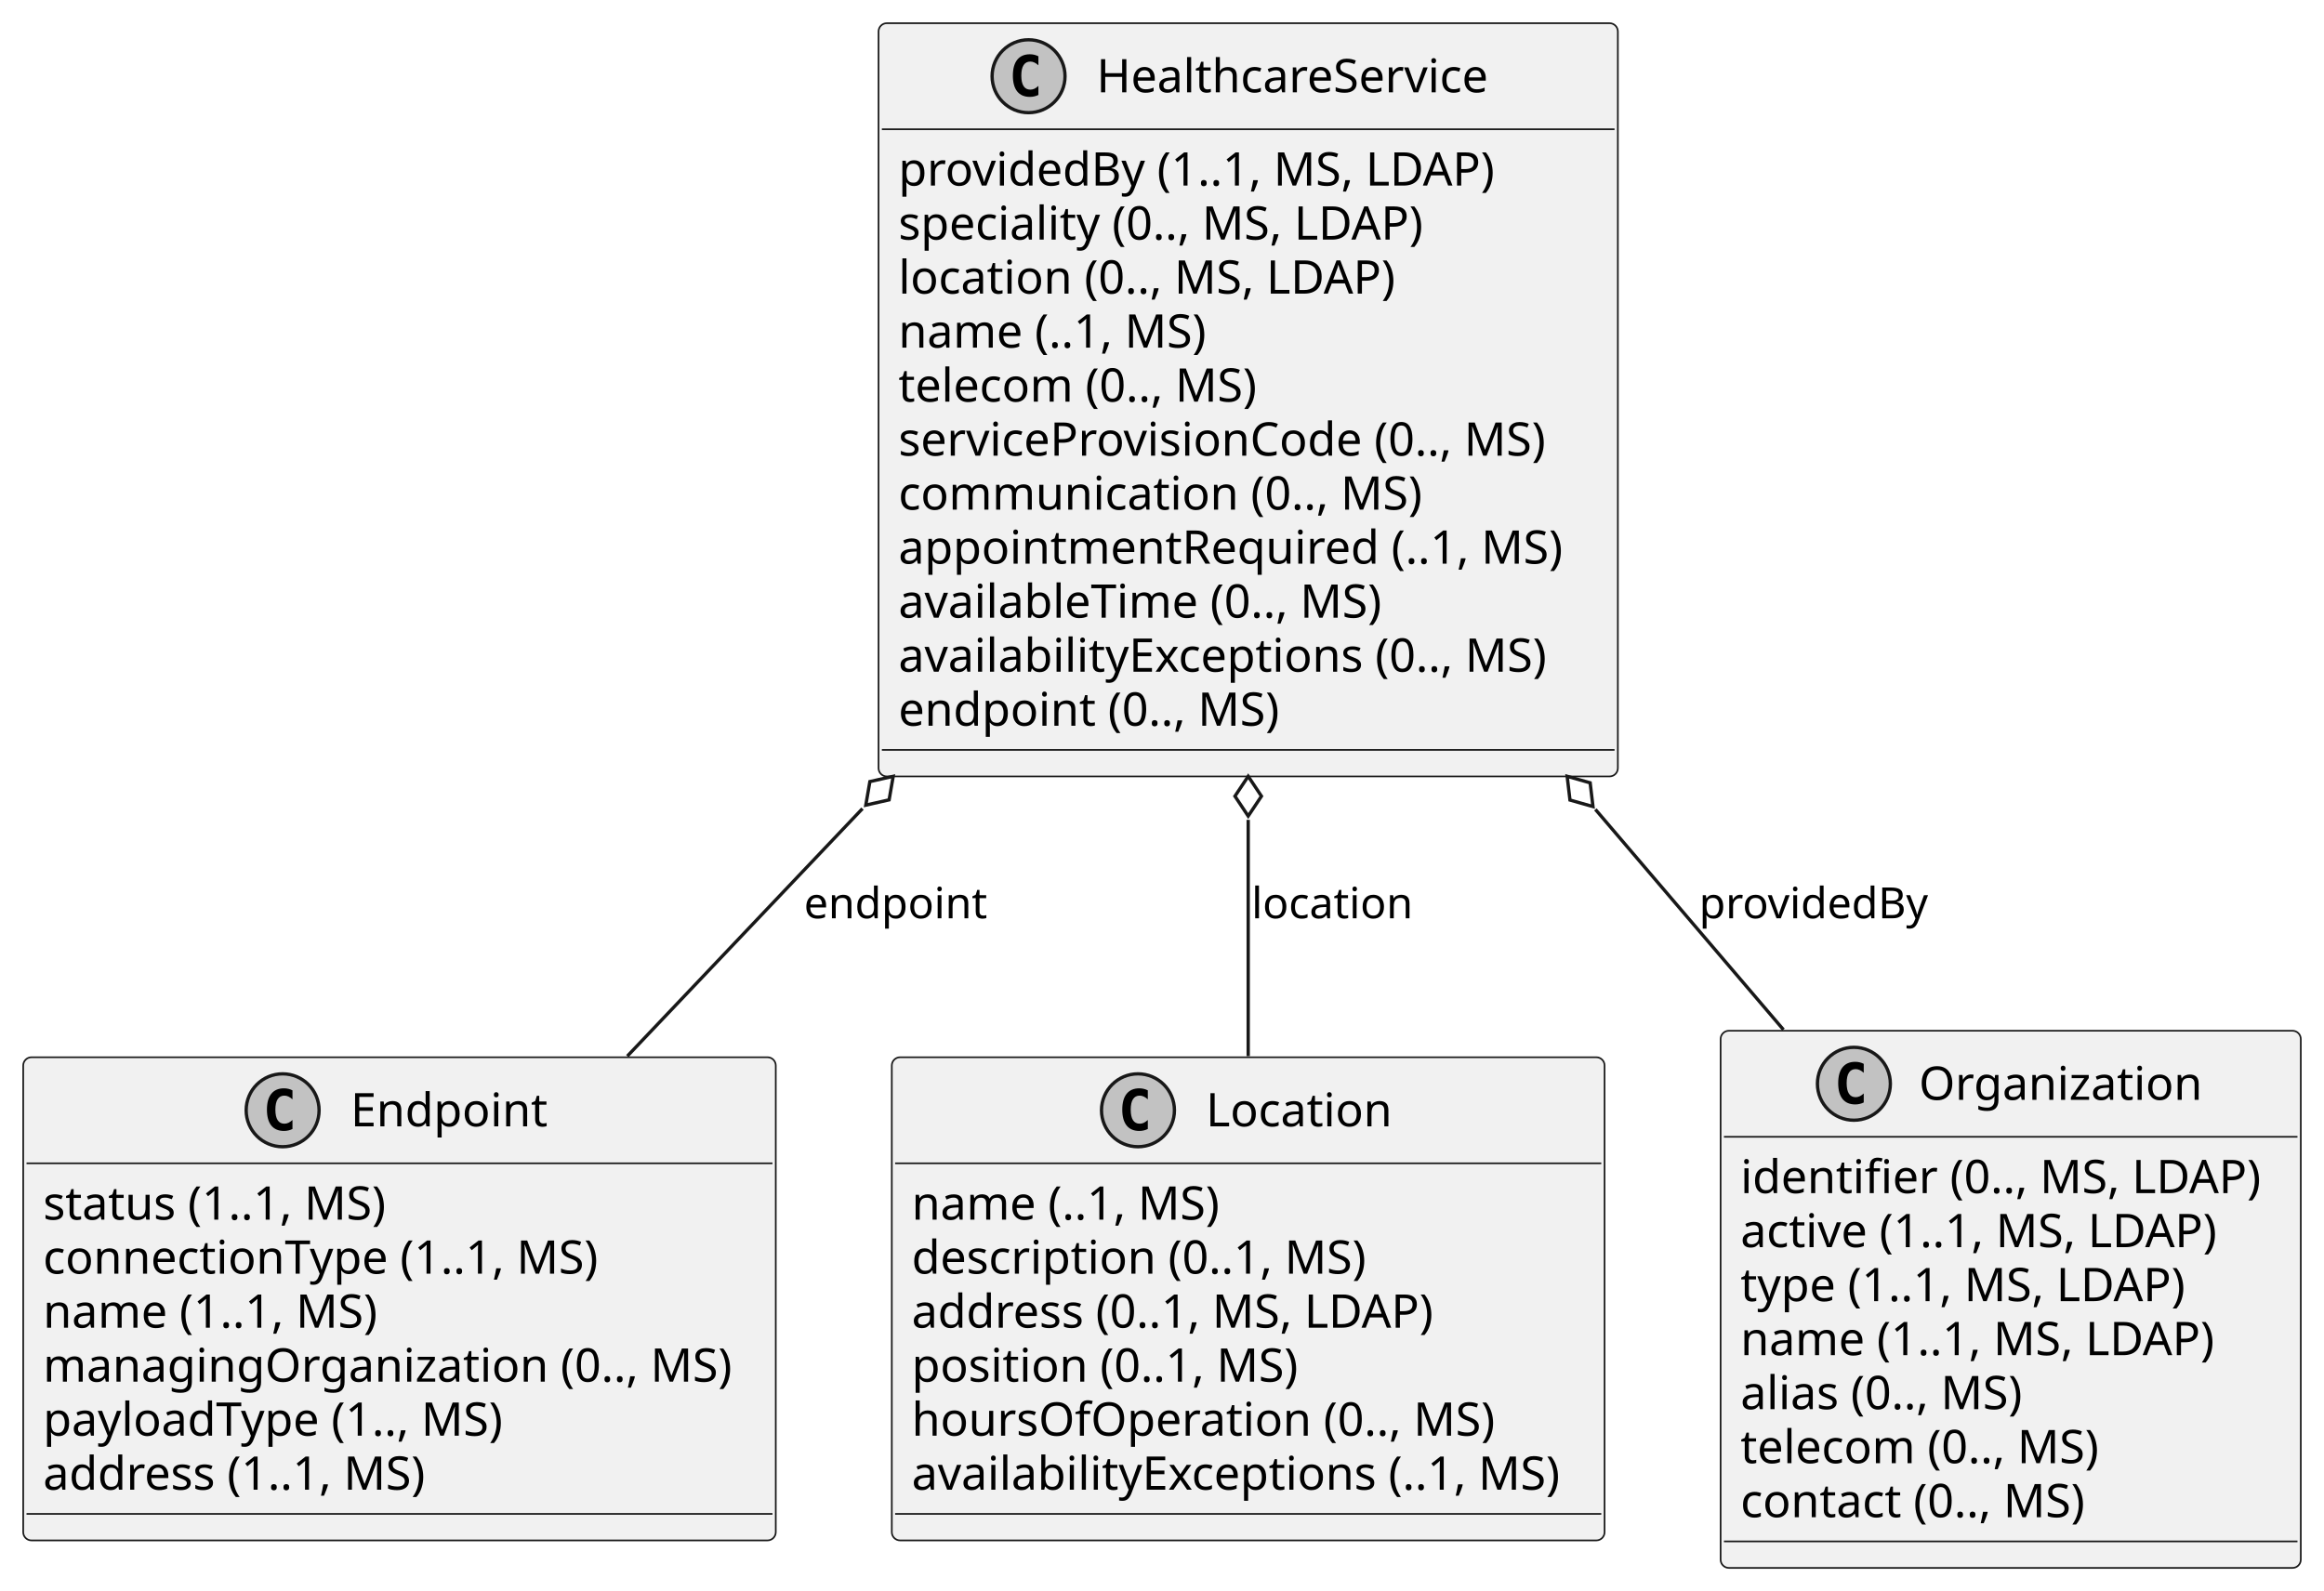
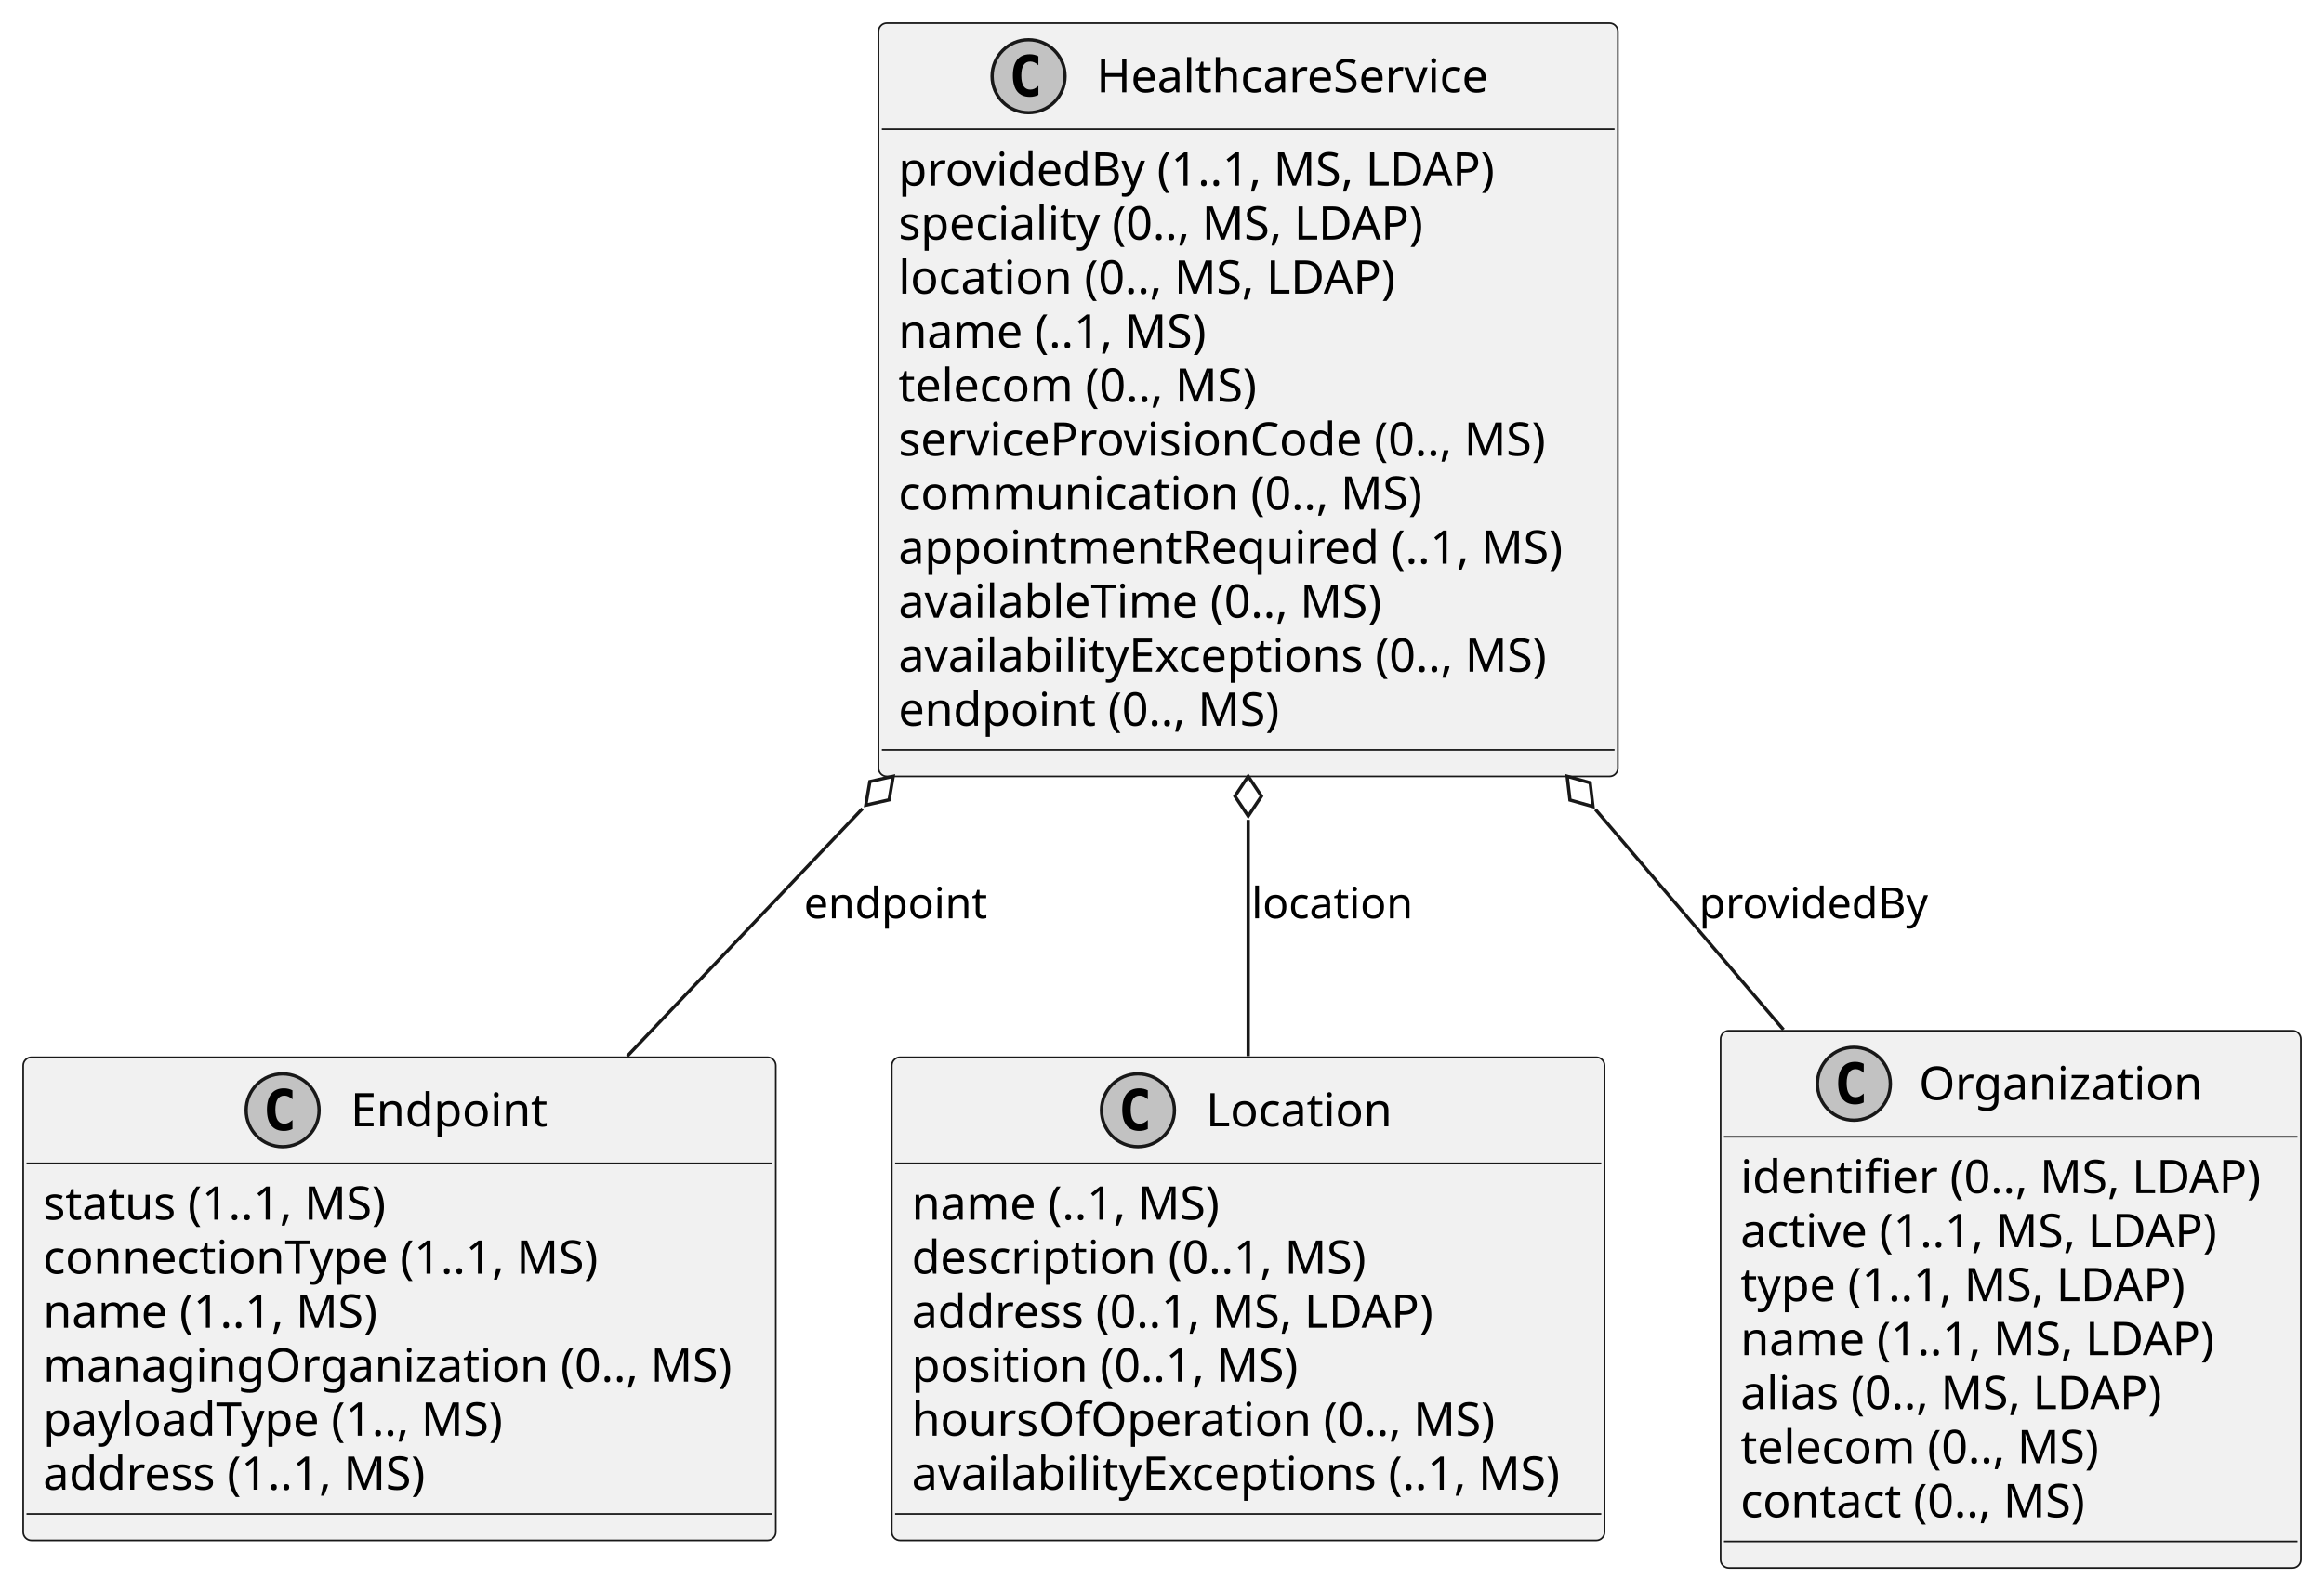
<svg xmlns="http://www.w3.org/2000/svg" contentStyleType="text/css" height="480px" preserveAspectRatio="none" style="width:701px;height:480px;background:#FFFFFF;" version="1.1" viewBox="0 0 701 480" width="701px" zoomAndPan="magnify">
  <defs />
  <g>
    <g id="elem_HealthcareService">
      <rect codeLine="2" fill="#F1F1F1" height="227.266" id="HealthcareService" rx="2.5" ry="2.5" style="stroke:#181818;stroke-width:0.5;" width="223" x="265" y="7" />
      <ellipse cx="310.25" cy="23" fill="#C2C2C2" rx="11" ry="11" style="stroke:#181818;stroke-width:1.0;" />
      <path d="M313.219,28.641 Q312.641,28.938 312,29.078 Q311.359,29.234 310.656,29.234 Q308.156,29.234 306.828,27.594 Q305.516,25.938 305.516,22.812 Q305.516,19.688 306.828,18.031 Q308.156,16.375 310.656,16.375 Q311.359,16.375 312,16.531 Q312.656,16.688 313.219,16.984 L313.219,19.703 Q312.594,19.125 312,18.859 Q311.406,18.578 310.781,18.578 Q309.438,18.578 308.75,19.656 Q308.062,20.719 308.062,22.812 Q308.062,24.906 308.75,25.984 Q309.438,27.047 310.781,27.047 Q311.406,27.047 312,26.781 Q312.594,26.5 313.219,25.922 L313.219,28.641 Z " fill="#000000" />
      <text fill="#000000" font-family="sans-serif" font-size="14" lengthAdjust="spacing" textLength="124" x="330.75" y="27.847">HealthcareService</text>
      <line style="stroke:#181818;stroke-width:0.5;" x1="266" x2="487" y1="39" y2="39" />
      <text fill="#000000" font-family="sans-serif" font-size="14" lengthAdjust="spacing" textLength="190" x="271" y="55.995">providedBy (1..1, MS, LDAP)</text>
      <text fill="#000000" font-family="sans-serif" font-size="14" lengthAdjust="spacing" textLength="167" x="271" y="72.292">speciality (0.., MS, LDAP)</text>
      <text fill="#000000" font-family="sans-serif" font-size="14" lengthAdjust="spacing" textLength="158" x="271" y="88.589">location (0.., MS, LDAP)</text>
      <text fill="#000000" font-family="sans-serif" font-size="14" lengthAdjust="spacing" textLength="99" x="271" y="104.886">name (..1, MS)</text>
      <text fill="#000000" font-family="sans-serif" font-size="14" lengthAdjust="spacing" textLength="116" x="271" y="121.183">telecom (0.., MS)</text>
      <text fill="#000000" font-family="sans-serif" font-size="14" lengthAdjust="spacing" textLength="208" x="271" y="137.48">serviceProvisionCode (0.., MS)</text>
      <text fill="#000000" font-family="sans-serif" font-size="14" lengthAdjust="spacing" textLength="166" x="271" y="153.776">communication (0.., MS)</text>
      <text fill="#000000" font-family="sans-serif" font-size="14" lengthAdjust="spacing" textLength="211" x="271" y="170.073">appointmentRequired (..1, MS)</text>
      <text fill="#000000" font-family="sans-serif" font-size="14" lengthAdjust="spacing" textLength="152" x="271" y="186.37">availableTime (0.., MS)</text>
      <text fill="#000000" font-family="sans-serif" font-size="14" lengthAdjust="spacing" textLength="203" x="271" y="202.667">availabilityExceptions (0.., MS)</text>
      <text fill="#000000" font-family="sans-serif" font-size="14" lengthAdjust="spacing" textLength="122" x="271" y="218.964">endpoint (0.., MS)</text>
      <line style="stroke:#181818;stroke-width:0.5;" x1="266" x2="487" y1="226.266" y2="226.266" />
    </g>
    <g id="elem_Endpoint">
      <rect codeLine="15" fill="#F1F1F1" height="145.781" id="Endpoint" rx="2.5" ry="2.5" style="stroke:#181818;stroke-width:0.5;" width="227" x="7" y="319" />
      <ellipse cx="85.25" cy="335" fill="#C2C2C2" rx="11" ry="11" style="stroke:#181818;stroke-width:1.0;" />
      <path d="M88.219,340.641 Q87.641,340.938 87,341.078 Q86.359,341.234 85.656,341.234 Q83.156,341.234 81.828,339.594 Q80.516,337.938 80.516,334.812 Q80.516,331.688 81.828,330.031 Q83.156,328.375 85.656,328.375 Q86.359,328.375 87,328.531 Q87.656,328.688 88.219,328.984 L88.219,331.703 Q87.594,331.125 87,330.859 Q86.406,330.578 85.781,330.578 Q84.438,330.578 83.75,331.656 Q83.062,332.719 83.062,334.812 Q83.062,336.906 83.75,337.984 Q84.438,339.047 85.781,339.047 Q86.406,339.047 87,338.781 Q87.594,338.5 88.219,337.922 L88.219,340.641 Z " fill="#000000" />
      <text fill="#000000" font-family="sans-serif" font-size="14" lengthAdjust="spacing" textLength="62" x="105.75" y="339.847">Endpoint</text>
      <line style="stroke:#181818;stroke-width:0.5;" x1="8" x2="233" y1="351" y2="351" />
      <text fill="#000000" font-family="sans-serif" font-size="14" lengthAdjust="spacing" textLength="112" x="13" y="367.995">status (1..1, MS)</text>
      <text fill="#000000" font-family="sans-serif" font-size="14" lengthAdjust="spacing" textLength="181" x="13" y="384.292">connectionType (1..1, MS)</text>
      <text fill="#000000" font-family="sans-serif" font-size="14" lengthAdjust="spacing" textLength="108" x="13" y="400.589">name (1..1, MS)</text>
      <text fill="#000000" font-family="sans-serif" font-size="14" lengthAdjust="spacing" textLength="215" x="13" y="416.886">managingOrganization (0.., MS)</text>
      <text fill="#000000" font-family="sans-serif" font-size="14" lengthAdjust="spacing" textLength="147" x="13" y="433.183">payloadType (1.., MS)</text>
      <text fill="#000000" font-family="sans-serif" font-size="14" lengthAdjust="spacing" textLength="125" x="13" y="449.479">address (1..1, MS)</text>
      <line style="stroke:#181818;stroke-width:0.5;" x1="8" x2="233" y1="456.781" y2="456.781" />
    </g>
    <g id="elem_Location">
      <rect codeLine="23" fill="#F1F1F1" height="145.781" id="Location" rx="2.5" ry="2.5" style="stroke:#181818;stroke-width:0.5;" width="215" x="269" y="319" />
      <ellipse cx="343.25" cy="335" fill="#C2C2C2" rx="11" ry="11" style="stroke:#181818;stroke-width:1.0;" />
      <path d="M346.219,340.641 Q345.641,340.938 345,341.078 Q344.359,341.234 343.656,341.234 Q341.156,341.234 339.828,339.594 Q338.516,337.938 338.516,334.812 Q338.516,331.688 339.828,330.031 Q341.156,328.375 343.656,328.375 Q344.359,328.375 345,328.531 Q345.656,328.688 346.219,328.984 L346.219,331.703 Q345.594,331.125 345,330.859 Q344.406,330.578 343.781,330.578 Q342.438,330.578 341.75,331.656 Q341.062,332.719 341.062,334.812 Q341.062,336.906 341.75,337.984 Q342.438,339.047 343.781,339.047 Q344.406,339.047 345,338.781 Q345.594,338.5 346.219,337.922 L346.219,340.641 Z " fill="#000000" />
      <text fill="#000000" font-family="sans-serif" font-size="14" lengthAdjust="spacing" textLength="58" x="363.75" y="339.847">Location</text>
      <line style="stroke:#181818;stroke-width:0.5;" x1="270" x2="483" y1="351" y2="351" />
      <text fill="#000000" font-family="sans-serif" font-size="14" lengthAdjust="spacing" textLength="99" x="275" y="367.995">name (..1, MS)</text>
      <text fill="#000000" font-family="sans-serif" font-size="14" lengthAdjust="spacing" textLength="146" x="275" y="384.292">description (0..1, MS)</text>
      <text fill="#000000" font-family="sans-serif" font-size="14" lengthAdjust="spacing" textLength="169" x="275" y="400.589">address (0..1, MS, LDAP)</text>
      <text fill="#000000" font-family="sans-serif" font-size="14" lengthAdjust="spacing" textLength="124" x="275" y="416.886">position (0..1, MS)</text>
      <text fill="#000000" font-family="sans-serif" font-size="14" lengthAdjust="spacing" textLength="183" x="275" y="433.183">hoursOfOperation (0.., MS)</text>
      <text fill="#000000" font-family="sans-serif" font-size="14" lengthAdjust="spacing" textLength="203" x="275" y="449.479">availabilityExceptions (..1, MS)</text>
      <line style="stroke:#181818;stroke-width:0.5;" x1="270" x2="483" y1="456.781" y2="456.781" />
    </g>
    <g id="elem_Organization">
      <rect codeLine="31" fill="#F1F1F1" height="162.078" id="Organization" rx="2.5" ry="2.5" style="stroke:#181818;stroke-width:0.5;" width="175" x="519" y="311" />
      <ellipse cx="559.2" cy="327" fill="#C2C2C2" rx="11" ry="11" style="stroke:#181818;stroke-width:1.0;" />
      <path d="M562.169,332.641 Q561.591,332.938 560.95,333.078 Q560.309,333.234 559.606,333.234 Q557.106,333.234 555.778,331.594 Q554.466,329.938 554.466,326.812 Q554.466,323.688 555.778,322.031 Q557.106,320.375 559.606,320.375 Q560.309,320.375 560.95,320.531 Q561.606,320.688 562.169,320.984 L562.169,323.703 Q561.544,323.125 560.95,322.859 Q560.356,322.578 559.731,322.578 Q558.388,322.578 557.7,323.656 Q557.013,324.719 557.013,326.812 Q557.013,328.906 557.7,329.984 Q558.388,331.047 559.731,331.047 Q560.356,331.047 560.95,330.781 Q561.544,330.5 562.169,329.922 L562.169,332.641 Z " fill="#000000" />
      <text fill="#000000" font-family="sans-serif" font-size="14" lengthAdjust="spacing" textLength="87" x="578.8" y="331.847">Organization</text>
      <line style="stroke:#181818;stroke-width:0.5;" x1="520" x2="693" y1="343" y2="343" />
      <text fill="#000000" font-family="sans-serif" font-size="14" lengthAdjust="spacing" textLength="163" x="525" y="359.995">identifier (0.., MS, LDAP)</text>
      <text fill="#000000" font-family="sans-serif" font-size="14" lengthAdjust="spacing" textLength="153" x="525" y="376.292">active (1..1, MS, LDAP)</text>
      <text fill="#000000" font-family="sans-serif" font-size="14" lengthAdjust="spacing" textLength="143" x="525" y="392.589">type (1..1, MS, LDAP)</text>
      <text fill="#000000" font-family="sans-serif" font-size="14" lengthAdjust="spacing" textLength="152" x="525" y="408.886">name (1..1, MS, LDAP)</text>
-       <text fill="#000000" font-family="sans-serif" font-size="14" lengthAdjust="spacing" textLength="90" x="525" y="425.183">alias (0.., MS)</text>
+       <text fill="#000000" font-family="sans-serif" font-size="14" lengthAdjust="spacing" textLength="134" x="525" y="425.183">alias (0.., MS, LDAP)</text>
      <text fill="#000000" font-family="sans-serif" font-size="14" lengthAdjust="spacing" textLength="116" x="525" y="441.479">telecom (0.., MS)</text>
      <text fill="#000000" font-family="sans-serif" font-size="14" lengthAdjust="spacing" textLength="112" x="525" y="457.776">contact (0.., MS)</text>
      <line style="stroke:#181818;stroke-width:0.5;" x1="520" x2="693" y1="465.078" y2="465.078" />
    </g>
    <g id="link_HealthcareService_Organization">
      <path codeLine="41" d="M481.22,244.21 C500.47,266.76 520.11,289.77 537.95,310.68 " fill="none" id="HealthcareService-backto-Organization" style="stroke:#181818;stroke-width:1.0;" />
      <polygon fill="none" points="472.71,234.23,473.559,241.391,480.496,243.362,479.647,236.201,472.71,234.23" style="stroke:#181818;stroke-width:1.0;" />
      <text fill="#000000" font-family="sans-serif" font-size="13" lengthAdjust="spacing" textLength="71" x="512.5" y="277.067">providedBy</text>
    </g>
    <g id="link_HealthcareService_Endpoint">
      <path codeLine="42" d="M260.15,243.98 C235.9,269.52 211.08,295.65 189.22,318.66 " fill="none" id="HealthcareService-backto-Endpoint" style="stroke:#181818;stroke-width:1.0;" />
      <polygon fill="none" points="269.42,234.23,262.387,235.825,261.155,242.93,268.188,241.335,269.42,234.23" style="stroke:#181818;stroke-width:1.0;" />
      <text fill="#000000" font-family="sans-serif" font-size="13" lengthAdjust="spacing" textLength="56" x="242.5" y="277.067">endpoint</text>
    </g>
    <g id="link_HealthcareService_Location">
      <path codeLine="43" d="M376.5,247.36 C376.5,271.81 376.5,296.66 376.5,318.66 " fill="none" id="HealthcareService-backto-Location" style="stroke:#181818;stroke-width:1.0;" />
      <polygon fill="none" points="376.5,234.23,372.5,240.23,376.5,246.23,380.5,240.23,376.5,234.23" style="stroke:#181818;stroke-width:1.0;" />
      <text fill="#000000" font-family="sans-serif" font-size="13" lengthAdjust="spacing" textLength="50" x="377.5" y="277.067">location</text>
    </g>
  </g>
</svg>
